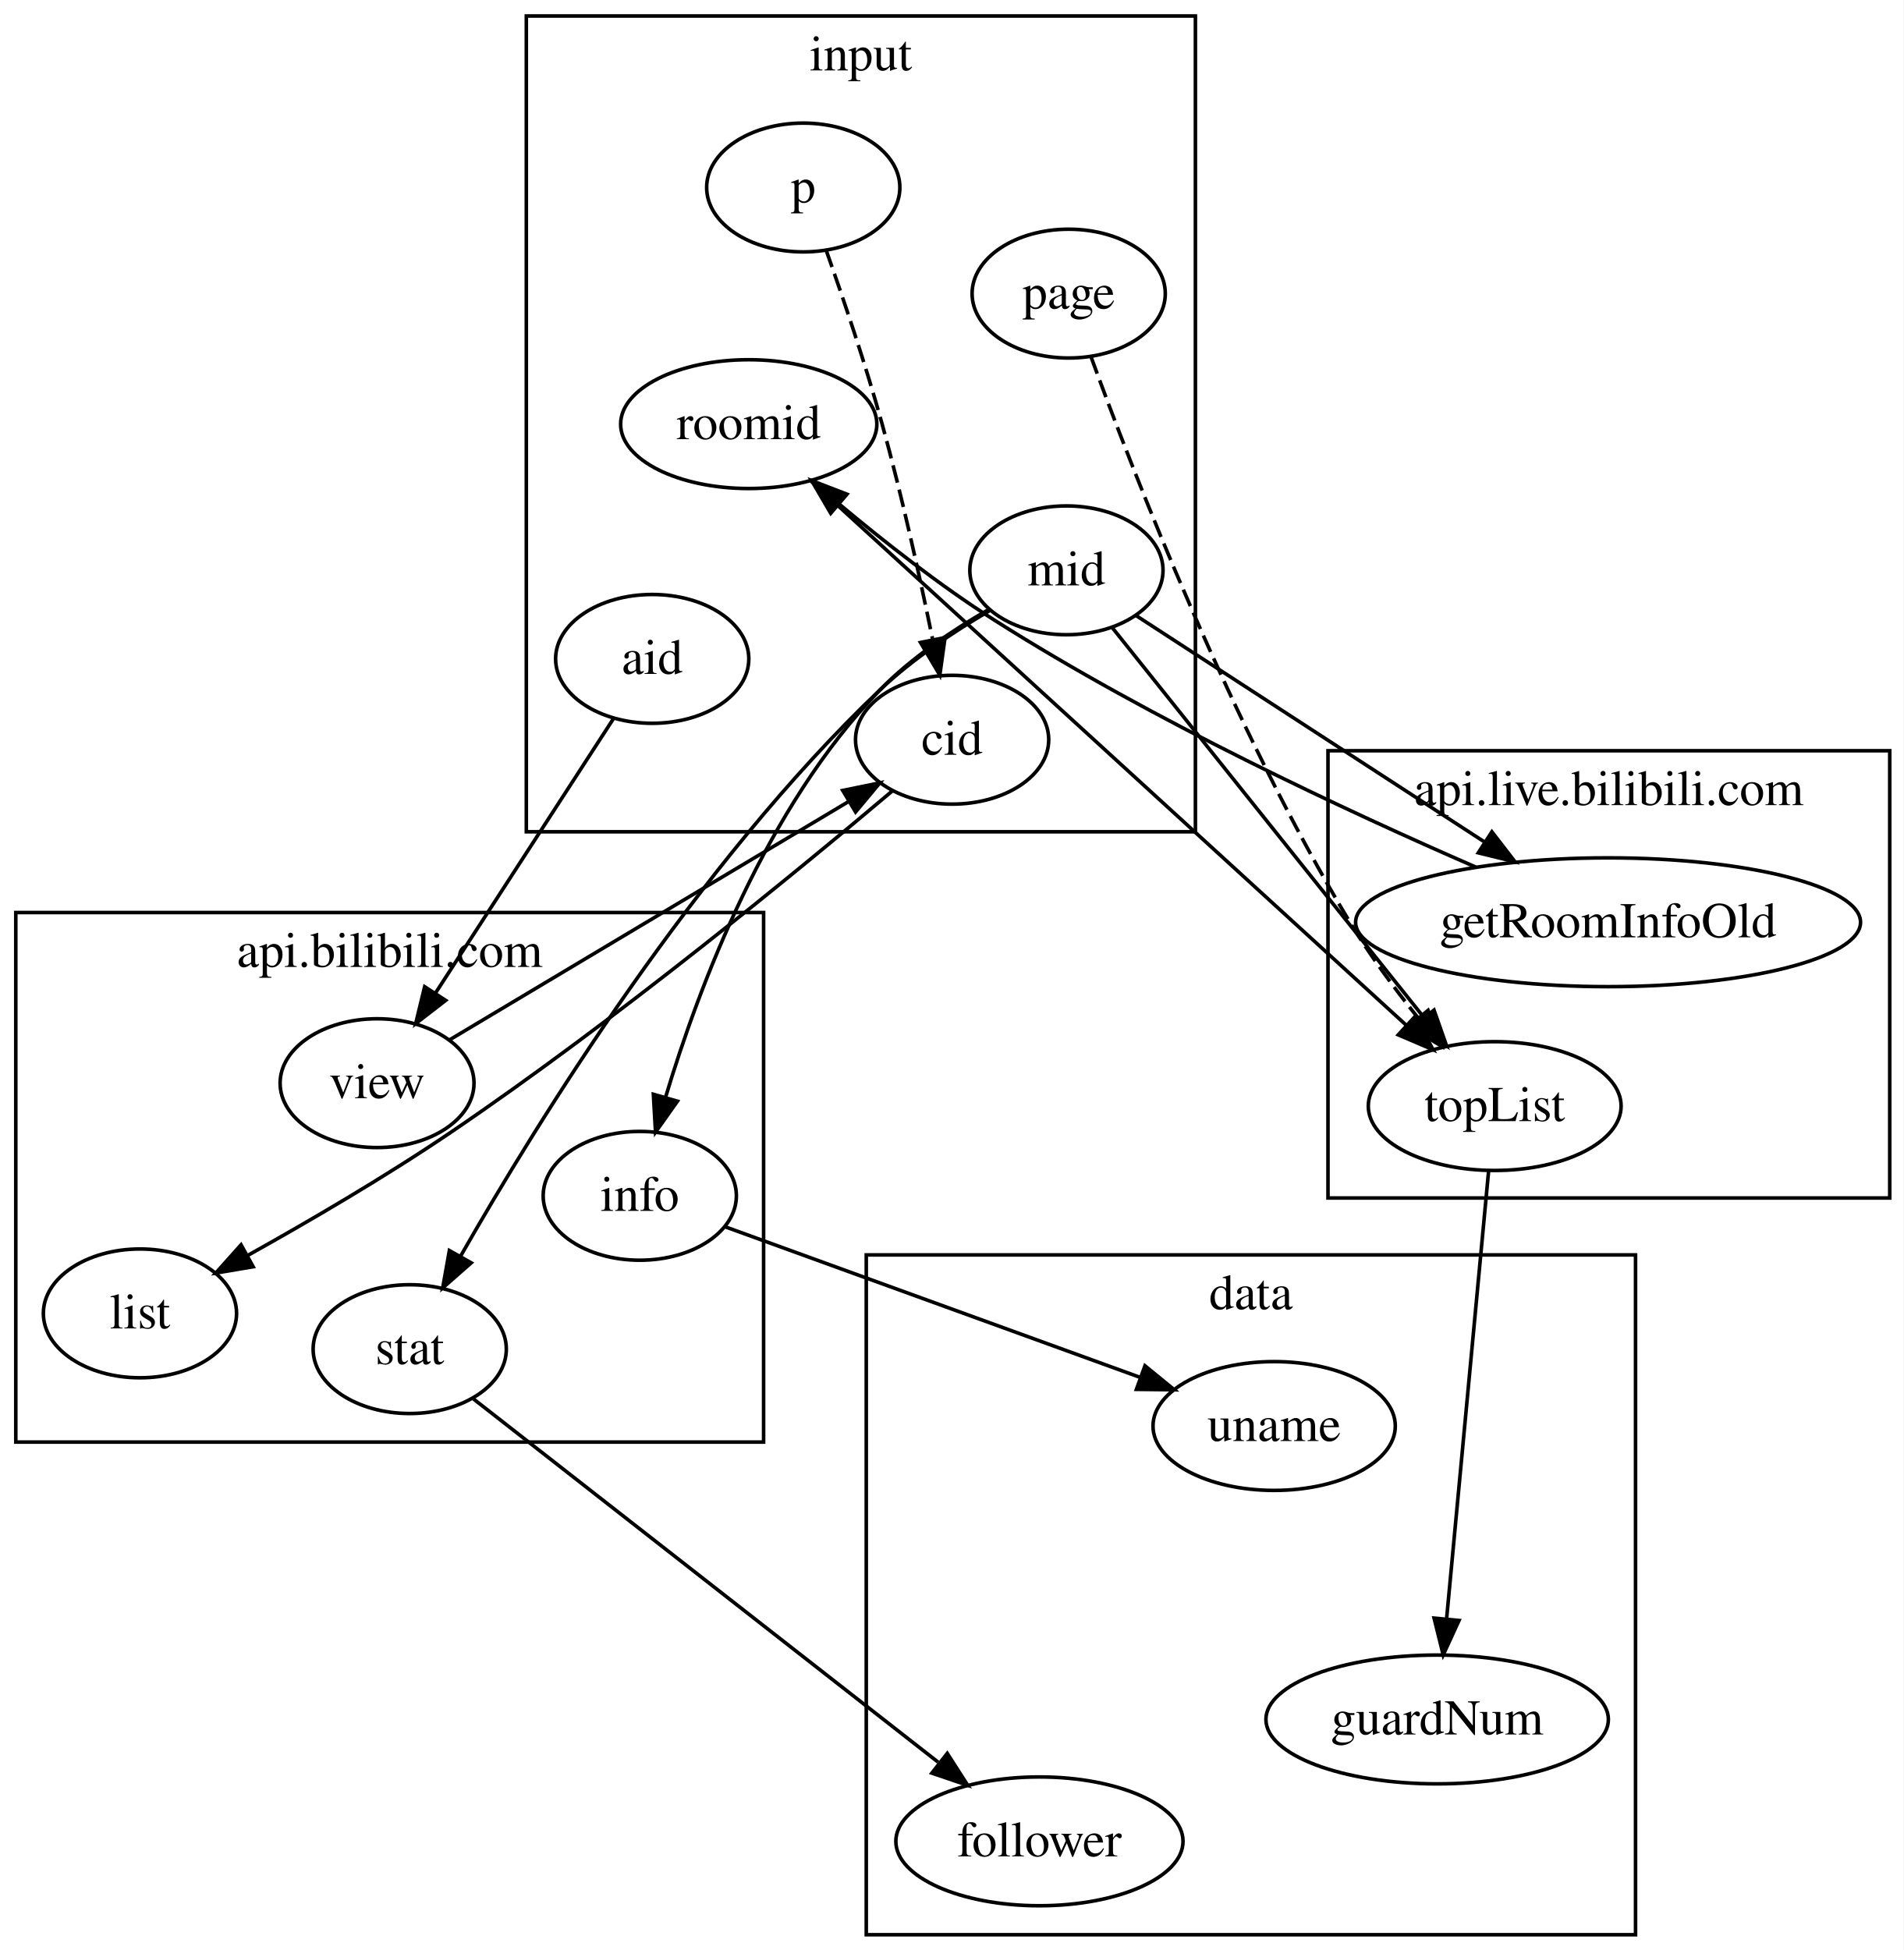
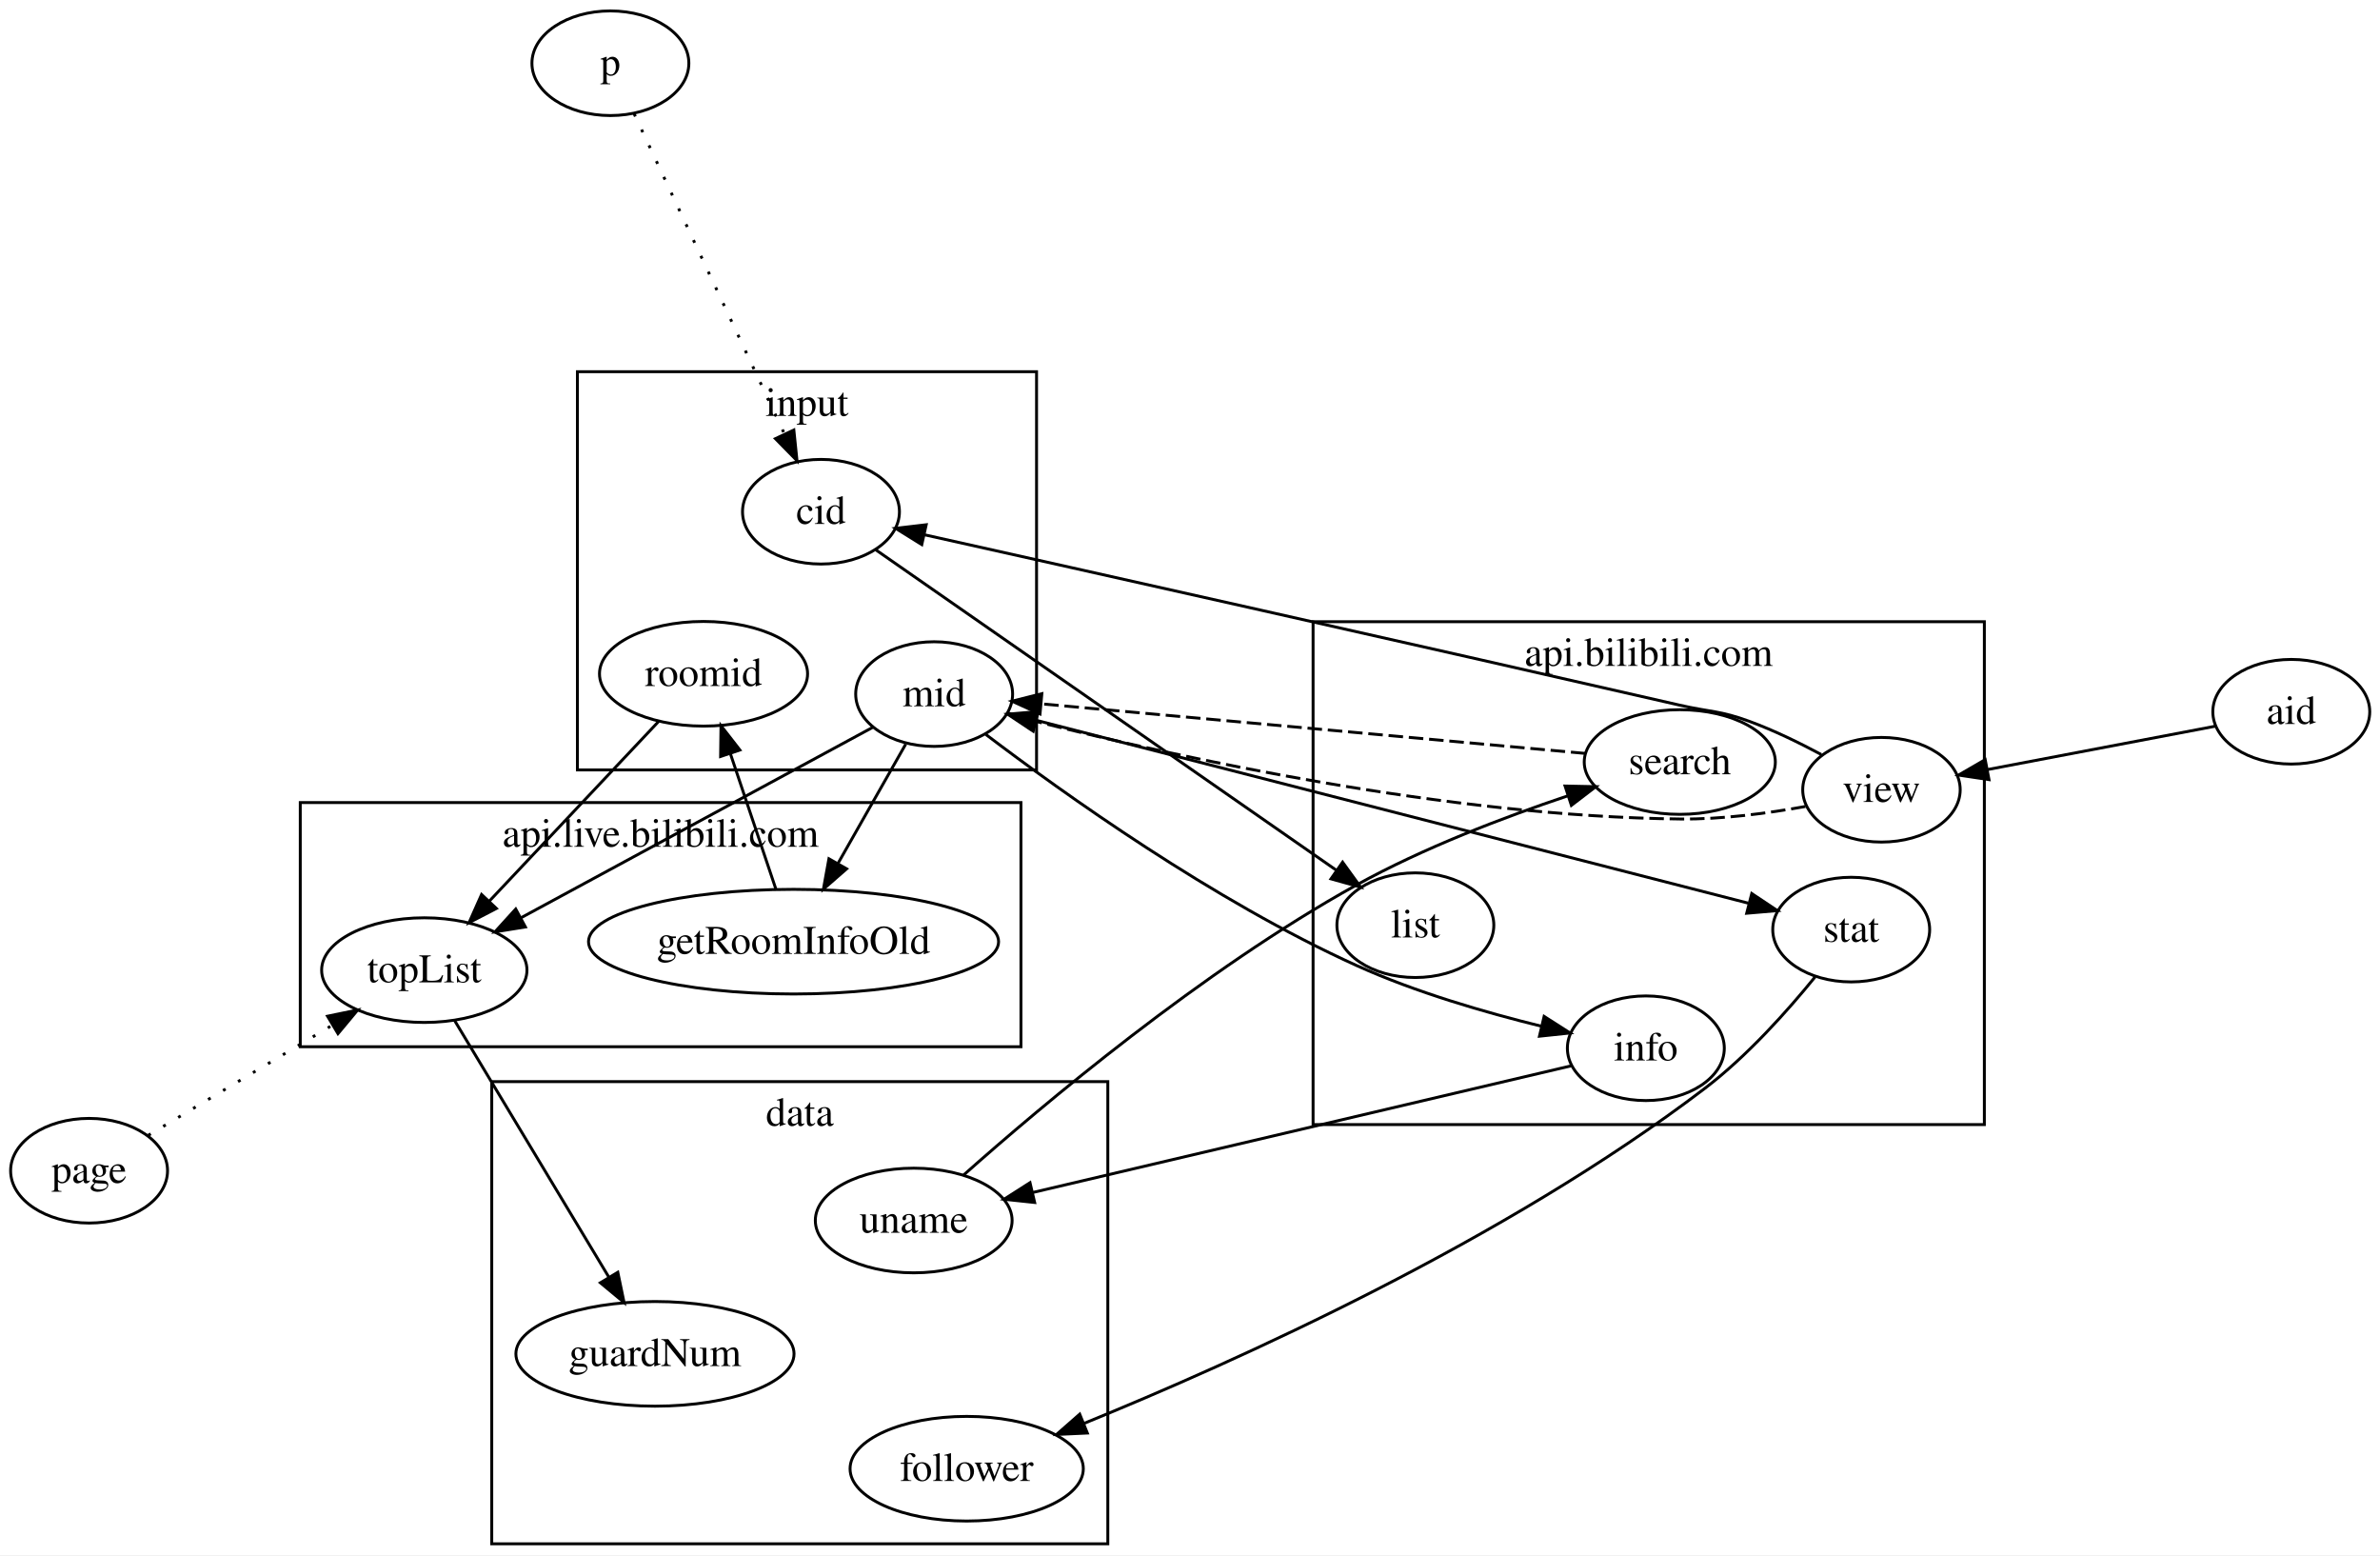
- <svg xmlns="http://www.w3.org/2000/svg" width="532pt" height="545pt" viewBox="0.00 0.00 532.00 545.00">
-   <g id="graph0" class="graph" transform="scale(1 1) rotate(0) translate(4 541)">
-     <polygon fill="#ffffff" stroke="transparent" points="-4,4 -4,-541 528,-541 528,4 -4,4" />
+ <svg xmlns="http://www.w3.org/2000/svg" width="819pt" height="535pt" viewBox="0.00 0.00 819.00 535.00">
+   <g id="graph0" class="graph" transform="scale(1 1) rotate(0) translate(4 531)">
+     <polygon fill="#ffffff" stroke="transparent" points="-4,4 -4,-531 815,-531 815,4 -4,4" />
    <g id="clust1" class="cluster">
-       <polygon fill="none" stroke="#000000" points=".414,-137.959 .414,-285.959 209.414,-285.959 209.414,-137.959 .414,-137.959" />
-       <text text-anchor="middle" x="104.914" y="-270.759" font-family="Times,serif" font-size="14.00" fill="#000000">api.bilibili.com</text>
+       <polygon fill="none" stroke="#000000" points="447.852,-144.119 447.852,-317.119 678.852,-317.119 678.852,-144.119 447.852,-144.119" />
+       <text text-anchor="middle" x="563.352" y="-301.919" font-family="Times,serif" font-size="14.00" fill="#000000">api.bilibili.com</text>
    </g>
    <g id="clust2" class="cluster">
-       <polygon fill="none" stroke="#000000" points="367.152,-206.178 367.152,-331.178 524.152,-331.178 524.152,-206.178 367.152,-206.178" />
-       <text text-anchor="middle" x="445.652" y="-315.978" font-family="Times,serif" font-size="14.00" fill="#000000">api.live.bilibili.com</text>
+       <polygon fill="none" stroke="#000000" points="99.327,-170.9 99.327,-254.9 347.327,-254.9 347.327,-170.9 99.327,-170.9" />
+       <text text-anchor="middle" x="223.327" y="-239.7" font-family="Times,serif" font-size="14.00" fill="#000000">api.live.bilibili.com</text>
    </g>
    <g id="clust3" class="cluster">
-       <polygon fill="none" stroke="#000000" points="238.107,-.27 238.107,-190.269 453.107,-190.269 453.107,-.27 238.107,-.27" />
-       <text text-anchor="middle" x="345.607" y="-175.07" font-family="Times,serif" font-size="14.00" fill="#000000">data</text>
+       <polygon fill="none" stroke="#000000" points="165.221,.104 165.221,-158.896 377.221,-158.896 377.221,.104 165.221,.104" />
+       <text text-anchor="middle" x="271.221" y="-143.696" font-family="Times,serif" font-size="14.00" fill="#000000">data</text>
    </g>
    <g id="clust4" class="cluster">
-       <polygon fill="none" stroke="#000000" points="143.1,-308.529 143.1,-536.529 330.1,-536.529 330.1,-308.529 143.1,-308.529" />
-       <text text-anchor="middle" x="236.6" y="-521.329" font-family="Times,serif" font-size="14.00" fill="#000000">input</text>
+       <polygon fill="none" stroke="#000000" points="194.696,-266.127 194.696,-403.127 352.696,-403.127 352.696,-266.127 194.696,-266.127" />
+       <text text-anchor="middle" x="273.696" y="-387.927" font-family="Times,serif" font-size="14.00" fill="#000000">input</text>
    </g>
    <g id="node1" class="node">
-       <ellipse fill="none" stroke="#000000" cx="110.512" cy="-163.938" rx="27" ry="18" />
-       <text text-anchor="middle" x="110.512" y="-159.738" font-family="Times,serif" font-size="14.00" fill="#000000">stat</text>
+       <ellipse fill="none" stroke="#000000" cx="633.034" cy="-211.199" rx="27" ry="18" />
+       <text text-anchor="middle" x="633.034" y="-206.999" font-family="Times,serif" font-size="14.00" fill="#000000">stat</text>
+     </g>
+     <g id="node8" class="node">
+       <ellipse fill="none" stroke="#000000" cx="328.655" cy="-25.73" rx="40.132" ry="18" />
+       <text text-anchor="middle" x="328.655" y="-21.53" font-family="Times,serif" font-size="14.00" fill="#000000">follower</text>
+     </g>
+     <g id="edge6" class="edge">
+       <path fill="none" stroke="#000000" d="M620.639,-194.954C611.149,-183.269 597.249,-167.679 582.679,-156.584 513.942,-104.24 421.161,-62.554 368.865,-41.251" />
+       <polygon fill="#000000" stroke="#000000" points="370.17,-38.003 359.586,-37.512 367.553,-44.496 370.17,-38.003" />
+     </g>
+     <g id="node2" class="node">
+       <ellipse fill="none" stroke="#000000" cx="562.364" cy="-170.38" rx="27" ry="18" />
+       <text text-anchor="middle" x="562.364" y="-166.18" font-family="Times,serif" font-size="14.00" fill="#000000">info</text>
+     </g>
+     <g id="node9" class="node">
+       <ellipse fill="none" stroke="#000000" cx="310.428" cy="-111.122" rx="33.86" ry="18" />
+       <text text-anchor="middle" x="310.428" y="-106.922" font-family="Times,serif" font-size="14.00" fill="#000000">uname</text>
+     </g>
+     <g id="edge7" class="edge">
+       <path fill="none" stroke="#000000" d="M536.821,-164.372C493.193,-154.11 403.96,-133.122 351.492,-120.781" />
+       <polygon fill="#000000" stroke="#000000" points="352.049,-117.317 341.513,-118.434 350.446,-124.131 352.049,-117.317" />
+     </g>
+     <g id="node3" class="node">
+       <ellipse fill="none" stroke="#000000" cx="643.442" cy="-259.309" rx="27.096" ry="18" />
+       <text text-anchor="middle" x="643.442" y="-255.109" font-family="Times,serif" font-size="14.00" fill="#000000">view</text>
+     </g>
+     <g id="node11" class="node">
+       <ellipse fill="none" stroke="#000000" cx="317.459" cy="-292.22" rx="27" ry="18" />
+       <text text-anchor="middle" x="317.459" y="-288.02" font-family="Times,serif" font-size="14.00" fill="#000000">mid</text>
+     </g>
+     <g id="edge9" class="edge">
+       <path fill="none" stroke="#000000" stroke-dasharray="5,2" d="M617.282,-253.556C604.387,-251.219 588.564,-249.094 574.239,-249.247 494.067,-250.106 401.714,-270.407 352.552,-282.794" />
+       <polygon fill="#000000" stroke="#000000" points="351.556,-279.436 342.737,-285.307 353.293,-286.217 351.556,-279.436" />
+     </g>
+     <g id="node12" class="node">
+       <ellipse fill="none" stroke="#000000" cx="278.513" cy="-354.957" rx="27" ry="18" />
+       <text text-anchor="middle" x="278.513" y="-350.757" font-family="Times,serif" font-size="14.00" fill="#000000">cid</text>
+     </g>
+     <g id="edge11" class="edge">
+       <path fill="none" stroke="#000000" d="M622.742,-271.421C615.191,-275.465 606.463,-279.718 598.155,-282.784 587.75,-286.624 584.662,-285.97 573.851,-288.447 480.24,-309.892 369.799,-334.608 314.244,-347" />
+       <polygon fill="#000000" stroke="#000000" points="313.204,-343.646 304.206,-349.238 314.728,-350.478 313.204,-343.646" />
+     </g>
+     <g id="node4" class="node">
+       <ellipse fill="none" stroke="#000000" cx="483.05" cy="-212.715" rx="27" ry="18" />
+       <text text-anchor="middle" x="483.05" y="-208.515" font-family="Times,serif" font-size="14.00" fill="#000000">list</text>
+     </g>
+     <g id="node5" class="node">
+       <ellipse fill="none" stroke="#000000" cx="574.045" cy="-268.847" rx="32.882" ry="18" />
+       <text text-anchor="middle" x="574.045" y="-264.647" font-family="Times,serif" font-size="14.00" fill="#000000">search</text>
+     </g>
+     <g id="edge10" class="edge">
+       <path fill="none" stroke="#000000" stroke-dasharray="5,2" d="M541.548,-271.807C493.708,-276.165 404.577,-284.284 354.344,-288.86" />
+       <polygon fill="#000000" stroke="#000000" points="353.886,-285.387 344.244,-289.78 354.521,-292.358 353.886,-285.387" />
+     </g>
+     <g id="node6" class="node">
+       <ellipse fill="none" stroke="#000000" cx="269.076" cy="-207.043" rx="70.56" ry="18" />
+       <text text-anchor="middle" x="269.076" y="-202.844" font-family="Times,serif" font-size="14.00" fill="#000000">getRoomInfoOld</text>
+     </g>
+     <g id="node13" class="node">
+       <ellipse fill="none" stroke="#000000" cx="238.1" cy="-299.203" rx="35.806" ry="18" />
+       <text text-anchor="middle" x="238.1" y="-295.003" font-family="Times,serif" font-size="14.00" fill="#000000">roomid</text>
+     </g>
+     <g id="edge13" class="edge">
+       <path fill="none" stroke="#000000" d="M262.956,-225.251C258.515,-238.464 252.428,-256.574 247.389,-271.565" />
+       <polygon fill="#000000" stroke="#000000" points="243.97,-270.752 244.101,-281.346 250.605,-272.983 243.97,-270.752" />
    </g>
    <g id="node7" class="node">
-       <ellipse fill="none" stroke="#000000" cx="286.506" cy="-26.369" rx="40.132" ry="18" />
-       <text text-anchor="middle" x="286.506" y="-22.169" font-family="Times,serif" font-size="14.00" fill="#000000">follower</text>
+       <ellipse fill="none" stroke="#000000" cx="142.01" cy="-197.255" rx="35.33" ry="18" />
+       <text text-anchor="middle" x="142.01" y="-193.055" font-family="Times,serif" font-size="14.00" fill="#000000">topList</text>
+     </g>
+     <g id="node10" class="node">
+       <ellipse fill="none" stroke="#000000" cx="221.384" cy="-65.247" rx="47.858" ry="18" />
+       <text text-anchor="middle" x="221.384" y="-61.047" font-family="Times,serif" font-size="14.00" fill="#000000">guardNum</text>
+     </g>
+     <g id="edge8" class="edge">
+       <path fill="none" stroke="#000000" d="M152.387,-179.997C165.919,-157.491 189.724,-117.901 205.526,-91.621" />
+       <polygon fill="#000000" stroke="#000000" points="208.598,-93.304 210.752,-82.931 202.599,-89.697 208.598,-93.304" />
    </g>
    <g id="edge5" class="edge">
-       <path fill="none" stroke="#000000" d="M128.356,-149.99C158.937,-126.086 221.595,-77.108 258.195,-48.498" />
-       <polygon fill="#000000" stroke="#000000" points="260.742,-50.949 266.466,-42.033 256.431,-45.434 260.742,-50.949" />
+       <path fill="none" stroke="#000000" d="M327.567,-126.746C354.626,-150.776 409.646,-197.106 462.758,-226.527 485.808,-239.296 513.497,-249.841 535.49,-257.212" />
+       <polygon fill="#000000" stroke="#000000" points="534.564,-260.591 545.156,-260.372 536.739,-253.938 534.564,-260.591" />
    </g>
-     <g id="node2" class="node">
-       <ellipse fill="none" stroke="#000000" cx="174.808" cy="-206.783" rx="27" ry="18" />
-       <text text-anchor="middle" x="174.808" y="-202.583" font-family="Times,serif" font-size="14.00" fill="#000000">info</text>
+     <g id="edge1" class="edge">
+       <path fill="none" stroke="#000000" d="M342.75,-285.727C398.723,-271.356 533.199,-236.831 597.552,-220.309" />
+       <polygon fill="#000000" stroke="#000000" points="598.807,-223.6 607.622,-217.723 597.066,-216.82 598.807,-223.6" />
    </g>
-     <g id="node8" class="node">
-       <ellipse fill="none" stroke="#000000" cx="352.106" cy="-142.449" rx="33.86" ry="18" />
-       <text text-anchor="middle" x="352.106" y="-138.249" font-family="Times,serif" font-size="14.00" fill="#000000">uname</text>
+     <g id="edge2" class="edge">
+       <path fill="none" stroke="#000000" d="M335.288,-278.294C361.77,-258.204 413.676,-221.064 462.894,-198.809 483.148,-189.651 507.065,-182.703 526.371,-177.969" />
+       <polygon fill="#000000" stroke="#000000" points="527.356,-181.333 536.285,-175.631 525.749,-174.52 527.356,-181.333" />
    </g>
-     <g id="edge6" class="edge">
-       <path fill="none" stroke="#000000" d="M198.719,-198.107C228.526,-187.291 279.804,-168.684 314.797,-155.987" />
-       <polygon fill="#000000" stroke="#000000" points="315.997,-159.275 324.203,-152.574 313.609,-152.695 315.997,-159.275" />
+     <g id="edge14" class="edge">
+       <path fill="none" stroke="#000000" d="M307.668,-274.983C300.982,-263.213 291.989,-247.382 284.366,-233.962" />
+       <polygon fill="#000000" stroke="#000000" points="287.336,-232.103 279.353,-225.137 281.249,-235.56 287.336,-232.103" />
    </g>
-     <g id="node3" class="node">
-       <ellipse fill="none" stroke="#000000" cx="101.382" cy="-238.271" rx="27.096" ry="18" />
-       <text text-anchor="middle" x="101.382" y="-234.071" font-family="Times,serif" font-size="14.00" fill="#000000">view</text>
+     <g id="edge16" class="edge">
+       <path fill="none" stroke="#000000" d="M296.295,-280.765C266.26,-264.508 210.97,-234.581 175.38,-215.317" />
+       <polygon fill="#000000" stroke="#000000" points="176.803,-212.107 166.343,-210.425 173.471,-218.263 176.803,-212.107" />
    </g>
-     <g id="node12" class="node">
-       <ellipse fill="none" stroke="#000000" cx="262.101" cy="-334.255" rx="27" ry="18" />
-       <text text-anchor="middle" x="262.101" y="-330.055" font-family="Times,serif" font-size="14.00" fill="#000000">cid</text>
+     <g id="edge4" class="edge">
+       <path fill="none" stroke="#000000" d="M297.389,-341.83C333.766,-316.532 413.702,-260.942 455.832,-231.643" />
+       <polygon fill="#000000" stroke="#000000" points="458.008,-234.393 464.219,-225.81 454.011,-228.646 458.008,-234.393" />
    </g>
-     <g id="edge8" class="edge">
-       <path fill="none" stroke="#000000" d="M121.737,-250.427C149.875,-267.231 200.816,-297.654 232.976,-316.861" />
-       <polygon fill="#000000" stroke="#000000" points="231.531,-320.074 241.911,-322.197 235.12,-314.065 231.531,-320.074" />
+     <g id="edge15" class="edge">
+       <path fill="none" stroke="#000000" d="M222.661,-282.823C206.901,-266.102 182.278,-239.978 164.383,-220.992" />
+       <polygon fill="#000000" stroke="#000000" points="166.816,-218.47 157.41,-213.594 161.722,-223.271 166.816,-218.47" />
    </g>
-     <g id="node4" class="node">
-       <ellipse fill="none" stroke="#000000" cx="35.118" cy="-173.926" rx="27" ry="18" />
-       <text text-anchor="middle" x="35.118" y="-169.726" font-family="Times,serif" font-size="14.00" fill="#000000">list</text>
+     <g id="node14" class="node">
+       <ellipse fill="none" stroke="#000000" cx="784.472" cy="-286.147" rx="27" ry="18" />
+       <text text-anchor="middle" x="784.472" y="-281.947" font-family="Times,serif" font-size="14.00" fill="#000000">aid</text>
    </g>
-     <g id="node5" class="node">
-       <ellipse fill="none" stroke="#000000" cx="445.432" cy="-283.241" rx="70.56" ry="18" />
-       <text text-anchor="middle" x="445.432" y="-279.041" font-family="Times,serif" font-size="14.00" fill="#000000">getRoomInfoOld</text>
+     <g id="edge3" class="edge">
+       <path fill="none" stroke="#000000" d="M758.276,-281.162C736.25,-276.97 704.524,-270.933 679.997,-266.265" />
+       <polygon fill="#000000" stroke="#000000" points="680.455,-262.789 669.976,-264.358 679.146,-269.666 680.455,-262.789" />
    </g>
    <g id="node15" class="node">
-       <ellipse fill="none" stroke="#000000" cx="205.262" cy="-422.462" rx="35.806" ry="18" />
-       <text text-anchor="middle" x="205.262" y="-418.262" font-family="Times,serif" font-size="14.00" fill="#000000">roomid</text>
-     </g>
-     <g id="edge10" class="edge">
-       <path fill="none" stroke="#000000" d="M408.405,-298.681C372.814,-314.159 318.074,-339.66 273.943,-367.664 258.835,-377.251 243.151,-389.558 230.592,-400.079" />
-       <polygon fill="#000000" stroke="#000000" points="228.174,-397.542 222.828,-406.689 232.711,-402.872 228.174,-397.542" />
-     </g>
-     <g id="node6" class="node">
-       <ellipse fill="none" stroke="#000000" cx="413.746" cy="-231.868" rx="35.33" ry="18" />
-       <text text-anchor="middle" x="413.746" y="-227.668" font-family="Times,serif" font-size="14.00" fill="#000000">topList</text>
-     </g>
-     <g id="node9" class="node">
-       <ellipse fill="none" stroke="#000000" cx="397.662" cy="-60.434" rx="47.858" ry="18" />
-       <text text-anchor="middle" x="397.662" y="-56.234" font-family="Times,serif" font-size="14.00" fill="#000000">guardNum</text>
-     </g>
-     <g id="edge7" class="edge">
-       <path fill="none" stroke="#000000" d="M412.055,-213.846C409.256,-184.007 403.637,-124.121 400.308,-88.64" />
-       <polygon fill="#000000" stroke="#000000" points="403.773,-88.102 399.354,-78.473 396.804,-88.756 403.773,-88.102" />
-     </g>
-     <g id="node10" class="node">
-       <ellipse fill="none" stroke="#000000" cx="294.05" cy="-381.602" rx="27" ry="18" />
-       <text text-anchor="middle" x="294.05" y="-377.402" font-family="Times,serif" font-size="14.00" fill="#000000">mid</text>
-     </g>
-     <g id="edge1" class="edge">
-       <path fill="none" stroke="#000000" d="M272.67,-370.382C262.671,-364.535 250.987,-356.791 241.865,-348.105 190.608,-299.295 146.419,-227.932 124.751,-189.963" />
-       <polygon fill="#000000" stroke="#000000" points="127.695,-188.057 119.737,-181.063 121.596,-191.493 127.695,-188.057" />
-     </g>
-     <g id="edge2" class="edge">
-       <path fill="none" stroke="#000000" d="M272.37,-370.686C262.302,-364.907 250.647,-357.135 241.865,-348.105 210.224,-315.572 191.318,-265.294 182.003,-234.3" />
-       <polygon fill="#000000" stroke="#000000" points="185.336,-233.224 179.208,-224.582 178.609,-235.16 185.336,-233.224" />
-     </g>
-     <g id="edge11" class="edge">
-       <path fill="none" stroke="#000000" d="M313.531,-368.945C338.097,-352.983 380.76,-325.262 410.905,-305.675" />
-       <polygon fill="#000000" stroke="#000000" points="412.959,-308.515 419.437,-300.131 409.144,-302.645 412.959,-308.515" />
-     </g>
-     <g id="edge13" class="edge">
-       <path fill="none" stroke="#000000" d="M306.86,-365.578C327.697,-339.511 369.087,-287.734 393.801,-256.818" />
-       <polygon fill="#000000" stroke="#000000" points="396.789,-258.687 400.299,-248.69 391.321,-254.316 396.789,-258.687" />
-     </g>
-     <g id="node11" class="node">
-       <ellipse fill="none" stroke="#000000" cx="178.282" cy="-356.848" rx="27" ry="18" />
-       <text text-anchor="middle" x="178.282" y="-352.648" font-family="Times,serif" font-size="14.00" fill="#000000">aid</text>
-     </g>
-     <g id="edge3" class="edge">
-       <path fill="none" stroke="#000000" d="M167.427,-340.111C154.489,-320.16 132.739,-286.622 117.755,-263.517" />
-       <polygon fill="#000000" stroke="#000000" points="120.559,-261.409 112.182,-254.923 114.686,-265.218 120.559,-261.409" />
-     </g>
-     <g id="edge4" class="edge">
-       <path fill="none" stroke="#000000" d="M245.407,-319.956C219.694,-298.221 168.489,-256.062 121.931,-224.49 103.66,-212.101 82.237,-199.603 65.243,-190.132" />
-       <polygon fill="#000000" stroke="#000000" points="66.753,-186.968 56.306,-185.202 63.371,-193.097 66.753,-186.968" />
-     </g>
-     <g id="node13" class="node">
-       <ellipse fill="none" stroke="#000000" cx="220.497" cy="-488.597" rx="27" ry="18" />
-       <text text-anchor="middle" x="220.497" y="-484.397" font-family="Times,serif" font-size="14.00" fill="#000000">p</text>
-     </g>
-     <g id="edge9" class="edge">
-       <path fill="none" stroke="#000000" stroke-dasharray="5,2" d="M226.884,-471.096C231.574,-457.877 237.904,-439.228 242.514,-422.577 248.031,-402.646 253.055,-379.852 256.633,-362.413" />
-       <polygon fill="#000000" stroke="#000000" points="260.122,-362.815 258.666,-352.32 253.26,-361.432 260.122,-362.815" />
-     </g>
-     <g id="node14" class="node">
-       <ellipse fill="none" stroke="#000000" cx="294.683" cy="-458.94" rx="27" ry="18" />
-       <text text-anchor="middle" x="294.683" y="-454.74" font-family="Times,serif" font-size="14.00" fill="#000000">page</text>
-     </g>
-     <g id="edge14" class="edge">
-       <path fill="none" stroke="#000000" stroke-dasharray="5,2" d="M300.925,-441.269C312.761,-408.767 340.263,-337.829 373.302,-283.204 378.851,-274.03 385.815,-264.633 392.392,-256.429" />
-       <polygon fill="#000000" stroke="#000000" points="395.122,-258.62 398.774,-248.674 389.717,-254.171 395.122,-258.62" />
+       <ellipse fill="none" stroke="#000000" cx="206.047" cy="-509.246" rx="27" ry="18" />
+       <text text-anchor="middle" x="206.047" y="-505.046" font-family="Times,serif" font-size="14.00" fill="#000000">p</text>
    </g>
    <g id="edge12" class="edge">
-       <path fill="none" stroke="#000000" d="M222.678,-406.54C259.715,-372.682 346.389,-293.445 389.087,-254.411" />
-       <polygon fill="#000000" stroke="#000000" points="391.507,-256.941 396.526,-247.611 386.783,-251.775 391.507,-256.941" />
+       <path fill="none" stroke="#000000" stroke-dasharray="1,5" d="M214.219,-491.847C226.832,-464.993 251.134,-413.251 265.98,-381.642" />
+       <polygon fill="#000000" stroke="#000000" points="269.177,-383.068 270.26,-372.529 262.841,-380.093 269.177,-383.068" />
+     </g>
+     <g id="node16" class="node">
+       <ellipse fill="none" stroke="#000000" cx="26.654" cy="-128.245" rx="27" ry="18" />
+       <text text-anchor="middle" x="26.654" y="-124.045" font-family="Times,serif" font-size="14.00" fill="#000000">page</text>
+     </g>
+     <g id="edge17" class="edge">
+       <path fill="none" stroke="#000000" stroke-dasharray="1,5" d="M47.012,-140.423C64.512,-150.893 90.045,-166.167 110.234,-178.245" />
+       <polygon fill="#000000" stroke="#000000" points="108.707,-181.41 119.086,-183.541 112.301,-175.403 108.707,-181.41" />
    </g>
  </g>
</svg>
